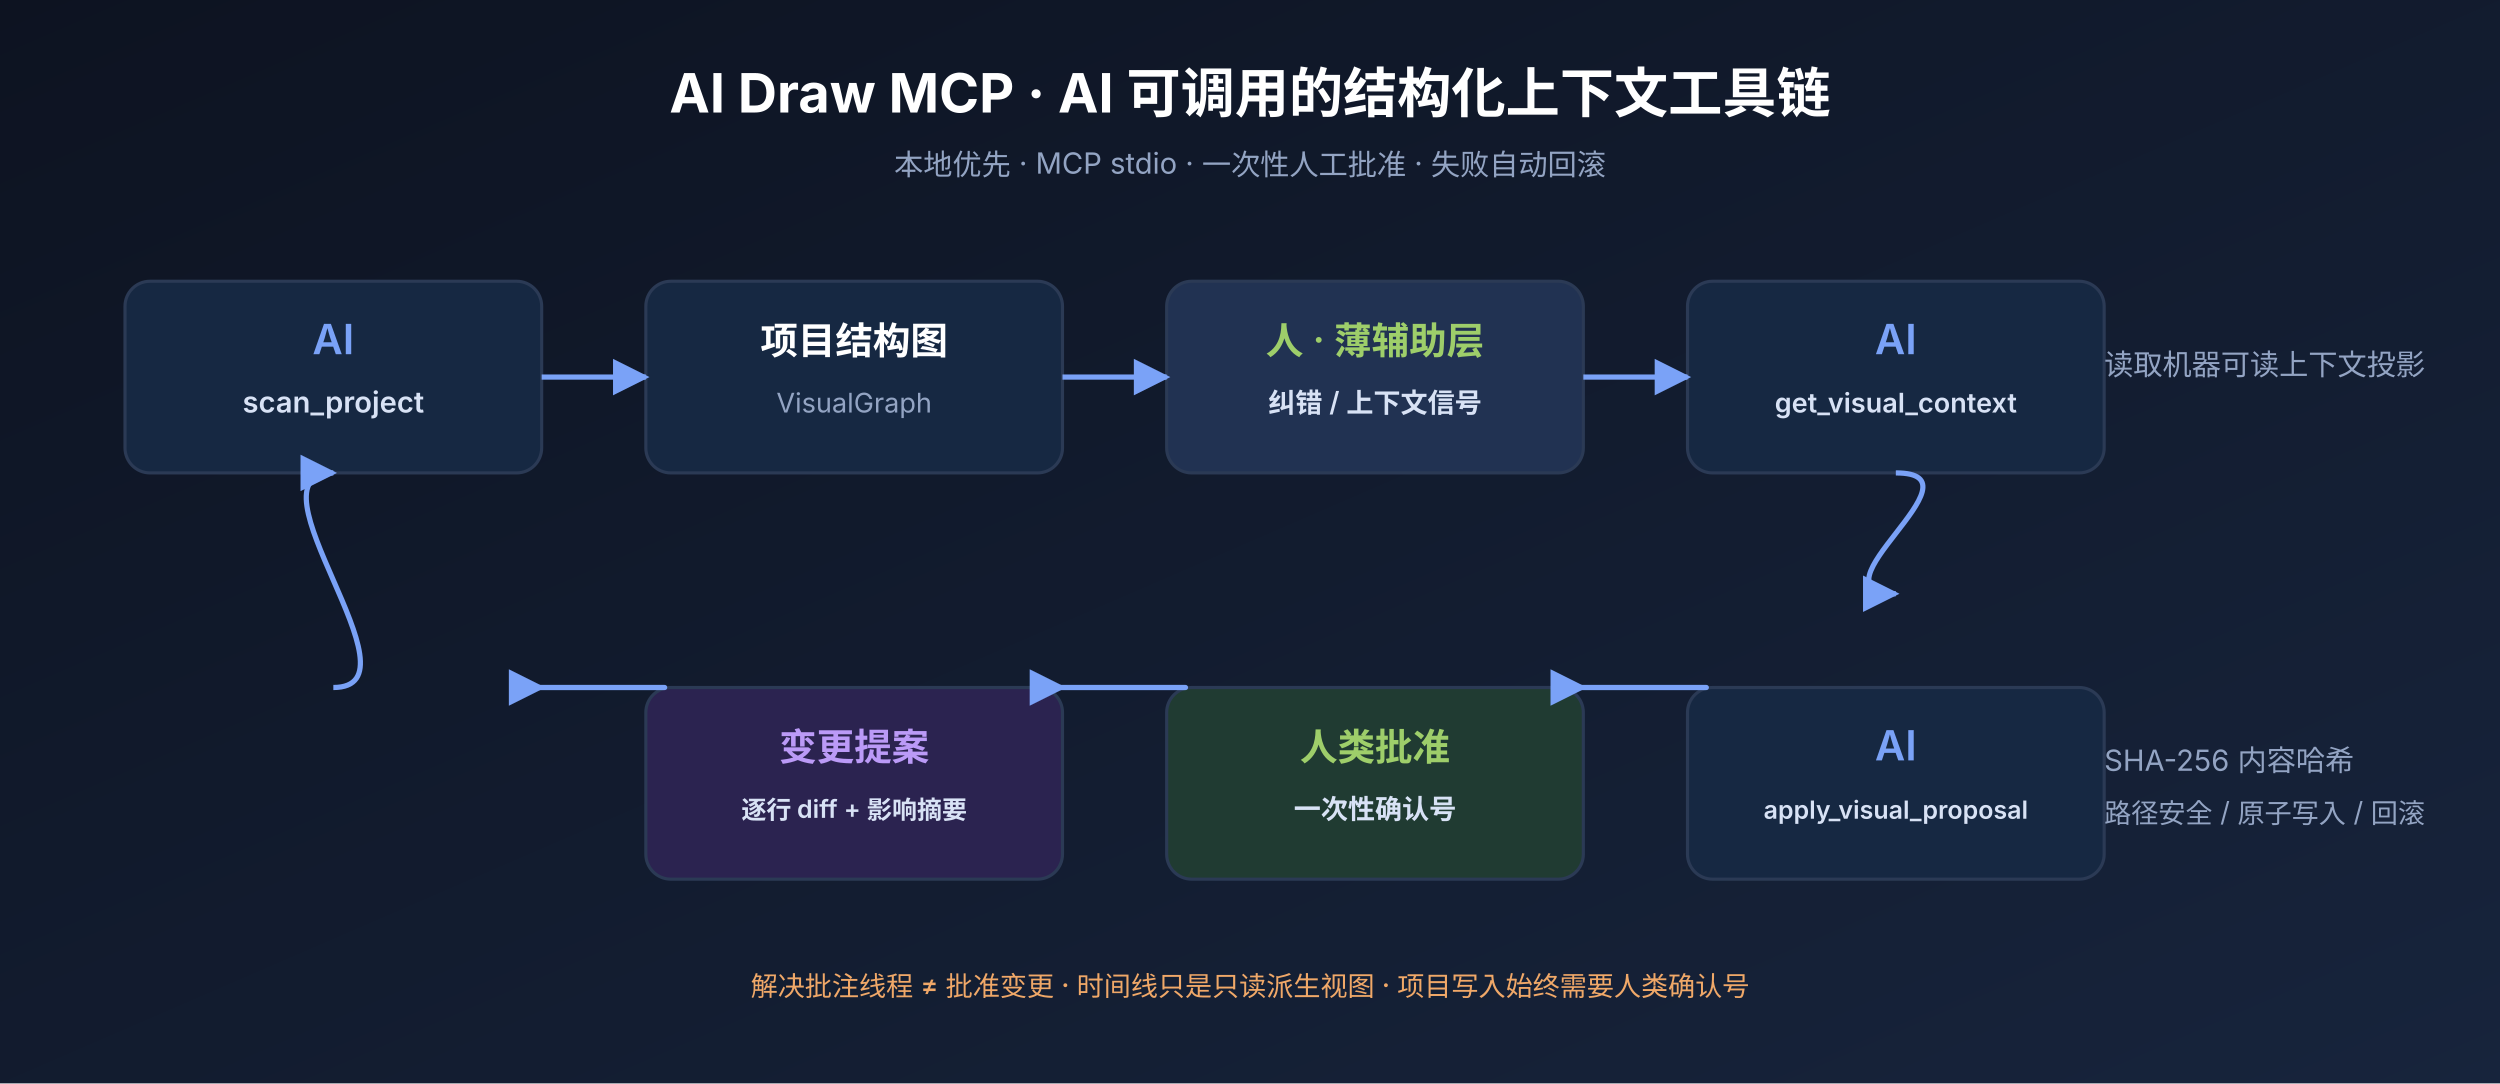
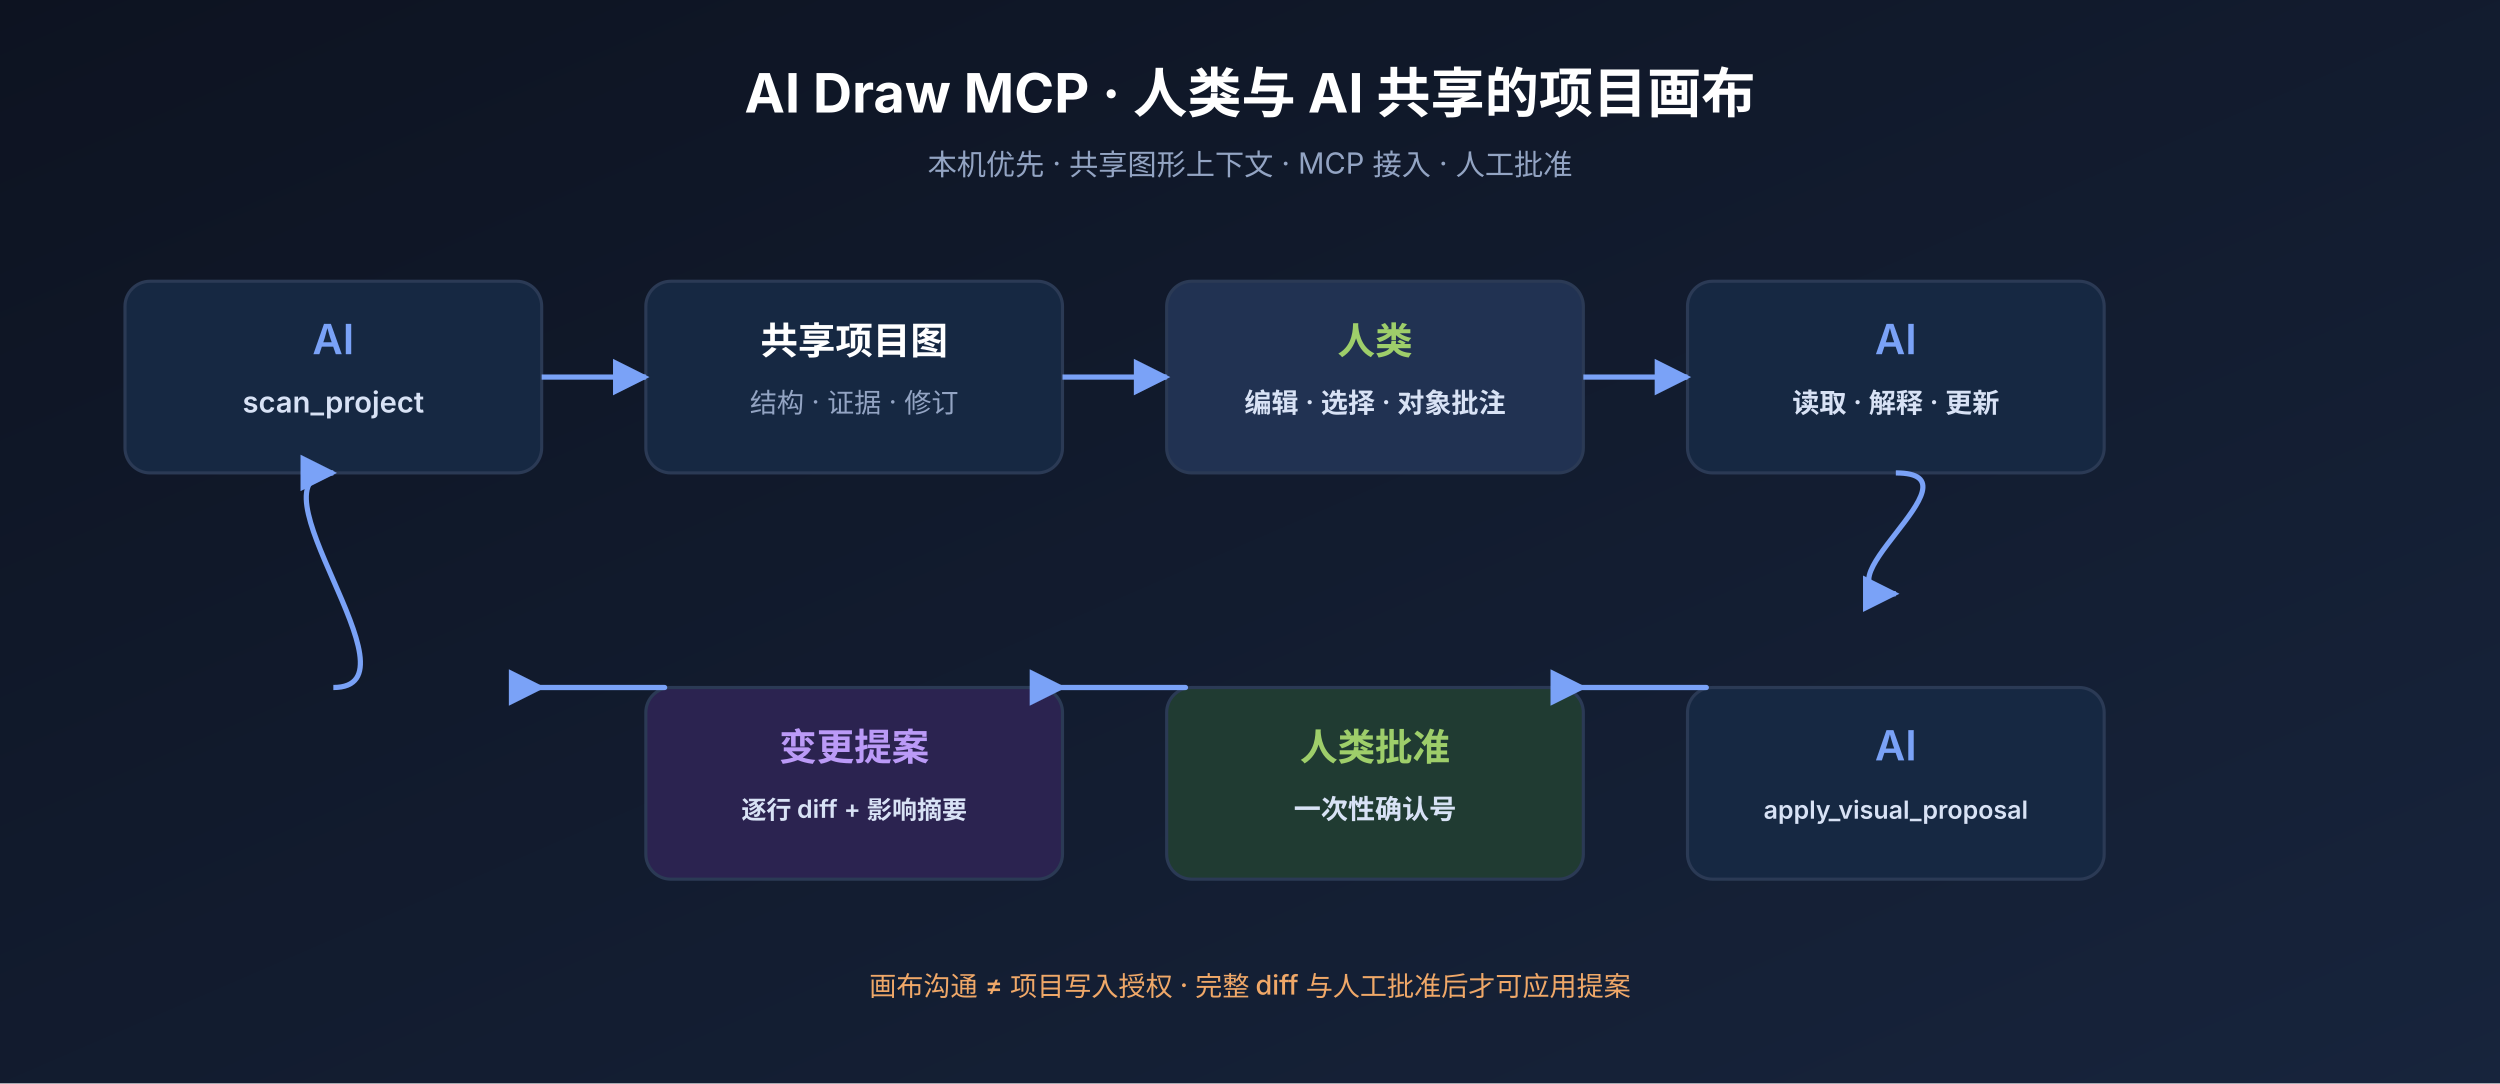
<svg xmlns="http://www.w3.org/2000/svg" width="1200" height="520" viewBox="0 0 1200 520" role="img" aria-labelledby="title desc">
  <defs>
    <marker id="arrow" viewBox="0 0 10 10" refX="9" refY="5" markerWidth="7" markerHeight="7" orient="auto-start-reverse">
      <path d="M 0 0 L 10 5 L 0 10 z" fill="#7aa2f7" />
    </marker>
    <linearGradient id="bg" x1="0" y1="0" x2="1" y2="1">
      <stop offset="0" stop-color="#0d1321" />
      <stop offset="1" stop-color="#17243c" />
    </linearGradient>
  </defs>
  <rect width="1200" height="520" fill="url(#bg)" />
-   <text x="600" y="54" fill="#ffffff" font-family="-apple-system,BlinkMacSystemFont,'Segoe UI',sans-serif" font-size="26" font-weight="700" text-anchor="middle">AI Draw MCP · AI 可调用的结构化上下文工具链</text>
-   <text x="600" y="84" fill="#93a4c3" font-family="-apple-system,BlinkMacSystemFont,'Segoe UI',sans-serif" font-size="14" font-weight="400" text-anchor="middle">本地优先 · MCP stdio · 一次性人工批准 · 失败自动回滚</text>
+   <text x="600" y="54" fill="#ffffff" font-family="-apple-system,BlinkMacSystemFont,'Segoe UI',sans-serif" font-size="26" font-weight="700" text-anchor="middle">AI Draw MCP · 人类与 AI 共享的项目画布</text>
+   <text x="600" y="84" fill="#93a4c3" font-family="-apple-system,BlinkMacSystemFont,'Segoe UI',sans-serif" font-size="14" font-weight="400" text-anchor="middle">本机优先 · 共享图形上下文 · MCP 接入 · 人工批准</text>
  <rect x="60" y="135" width="200" height="92" rx="12" fill="#162842" stroke="#2b3a55" stroke-width="1.5" />
  <text x="160" y="170" fill="#7aa2f7" font-family="-apple-system,BlinkMacSystemFont,'Segoe UI',sans-serif" font-size="20" font-weight="600" text-anchor="middle">AI</text>
  <text x="160" y="198" fill="#d8e2f5" font-family="-apple-system,BlinkMacSystemFont,'Segoe UI',sans-serif" font-size="14" font-weight="600" text-anchor="middle">scan_project</text>
  <rect x="310" y="135" width="200" height="92" rx="12" fill="#162842" stroke="#2b3a55" stroke-width="1.5" />
-   <text x="410" y="170" fill="#ffffff" font-family="-apple-system,BlinkMacSystemFont,'Segoe UI',sans-serif" font-size="18" font-weight="600" text-anchor="middle">项目结构图</text>
-   <text x="410" y="198" fill="#93a4c3" font-family="-apple-system,BlinkMacSystemFont,'Segoe UI',sans-serif" font-size="13" font-weight="400" text-anchor="middle">VisualGraph</text>
+   <text x="410" y="170" fill="#ffffff" font-family="-apple-system,BlinkMacSystemFont,'Segoe UI',sans-serif" font-size="18" font-weight="600" text-anchor="middle">共享项目图</text>
+   <text x="410" y="198" fill="#93a4c3" font-family="-apple-system,BlinkMacSystemFont,'Segoe UI',sans-serif" font-size="13" font-weight="400" text-anchor="middle">结构 · 证据 · 修订</text>
  <rect x="560" y="135" width="200" height="92" rx="12" fill="#213252" stroke="#2b3a55" stroke-width="1.5" />
-   <text x="660" y="170" fill="#9ece6a" font-family="-apple-system,BlinkMacSystemFont,'Segoe UI',sans-serif" font-size="18" font-weight="600" text-anchor="middle">人 · 薄辅助层</text>
-   <text x="660" y="198" fill="#d8e2f5" font-family="-apple-system,BlinkMacSystemFont,'Segoe UI',sans-serif" font-size="13" font-weight="600" text-anchor="middle">纠错 / 上下文信号</text>
+   <text x="660" y="170" fill="#9ece6a" font-family="-apple-system,BlinkMacSystemFont,'Segoe UI',sans-serif" font-size="18" font-weight="600" text-anchor="middle">人类</text>
+   <text x="660" y="198" fill="#d8e2f5" font-family="-apple-system,BlinkMacSystemFont,'Segoe UI',sans-serif" font-size="13" font-weight="600" text-anchor="middle">编辑 · 选择 · 对象批注</text>
  <rect x="810" y="135" width="200" height="92" rx="12" fill="#162842" stroke="#2b3a55" stroke-width="1.5" />
  <text x="910" y="170" fill="#7aa2f7" font-family="-apple-system,BlinkMacSystemFont,'Segoe UI',sans-serif" font-size="20" font-weight="600" text-anchor="middle">AI</text>
-   <text x="910" y="198" fill="#d8e2f5" font-family="-apple-system,BlinkMacSystemFont,'Segoe UI',sans-serif" font-size="13" font-weight="600" text-anchor="middle">get_visual_context</text>
+   <text x="910" y="198" fill="#d8e2f5" font-family="-apple-system,BlinkMacSystemFont,'Segoe UI',sans-serif" font-size="13" font-weight="600" text-anchor="middle">读取 · 解释 · 更新</text>
  <rect x="310" y="330" width="200" height="92" rx="12" fill="#2b2350" stroke="#2b3a55" stroke-width="1.5" />
  <text x="410" y="365" fill="#bb9af7" font-family="-apple-system,BlinkMacSystemFont,'Segoe UI',sans-serif" font-size="18" font-weight="600" text-anchor="middle">变更提案</text>
  <text x="410" y="393" fill="#d8e2f5" font-family="-apple-system,BlinkMacSystemFont,'Segoe UI',sans-serif" font-size="12" font-weight="600" text-anchor="middle">逐行 diff + 影响摘要</text>
  <rect x="560" y="330" width="200" height="92" rx="12" fill="#203b32" stroke="#2b3a55" stroke-width="1.5" />
  <text x="660" y="365" fill="#9ece6a" font-family="-apple-system,BlinkMacSystemFont,'Segoe UI',sans-serif" font-size="18" font-weight="600" text-anchor="middle">人类批准</text>
  <text x="660" y="393" fill="#d8e2f5" font-family="-apple-system,BlinkMacSystemFont,'Segoe UI',sans-serif" font-size="13" font-weight="600" text-anchor="middle">一次性确认号</text>
  <rect x="810" y="330" width="200" height="92" rx="12" fill="#162842" stroke="#2b3a55" stroke-width="1.5" />
  <text x="910" y="365" fill="#7aa2f7" font-family="-apple-system,BlinkMacSystemFont,'Segoe UI',sans-serif" font-size="20" font-weight="600" text-anchor="middle">AI</text>
  <text x="910" y="393" fill="#d8e2f5" font-family="-apple-system,BlinkMacSystemFont,'Segoe UI',sans-serif" font-size="12" font-weight="600" text-anchor="middle">apply_visual_proposal</text>
  <path d="M 260 181 C 305 181, 265 181, 310 181" fill="none" stroke="#7aa2f7" stroke-width="2.5" marker-end="url(#arrow)" />
  <path d="M 510 181 C 555 181, 515 181, 560 181" fill="none" stroke="#7aa2f7" stroke-width="2.5" marker-end="url(#arrow)" />
  <path d="M 760 181 C 805 181, 765 181, 810 181" fill="none" stroke="#7aa2f7" stroke-width="2.5" marker-end="url(#arrow)" />
  <path d="M 910 227 C 955 227, 865 285, 910 285" fill="none" stroke="#7aa2f7" stroke-width="2.5" marker-end="url(#arrow)" />
  <path d="M 810 330 C 855 330, 715 330, 760 330" fill="none" stroke="#7aa2f7" stroke-width="2.5" marker-end="url(#arrow)" />
  <path d="M 560 330 C 605 330, 465 330, 510 330" fill="none" stroke="#7aa2f7" stroke-width="2.5" marker-end="url(#arrow)" />
  <path d="M 310 330 C 355 330, 215 330, 260 330" fill="none" stroke="#7aa2f7" stroke-width="2.5" marker-end="url(#arrow)" />
  <path d="M 160 330 C 205 330, 115 227, 160 227" fill="none" stroke="#7aa2f7" stroke-width="2.5" marker-end="url(#arrow)" />
-   <text x="1010" y="180" fill="#93a4c3" font-family="-apple-system,BlinkMacSystemFont,'Segoe UI',sans-serif" font-size="14" font-weight="400" text-anchor="start">读取机器可读上下文投影</text>
-   <text x="1010" y="370" fill="#93a4c3" font-family="-apple-system,BlinkMacSystemFont,'Segoe UI',sans-serif" font-size="14" font-weight="400" text-anchor="start">SHA-256 内容哈希</text>
-   <text x="1010" y="395" fill="#93a4c3" font-family="-apple-system,BlinkMacSystemFont,'Segoe UI',sans-serif" font-size="13" font-weight="400" text-anchor="start">路径安全 / 原子写入 / 回滚</text>
-   <text x="600" y="478" fill="#f0a868" font-family="-apple-system,BlinkMacSystemFont,'Segoe UI',sans-serif" font-size="13" font-weight="500" text-anchor="middle">解决批注线程 ≠ 批准变更 · 时间线只是只读派生视图 · 项目写入始终需要人类确认号</text>
+   <text x="600" y="478" fill="#f0a868" font-family="-apple-system,BlinkMacSystemFont,'Segoe UI',sans-serif" font-size="13" font-weight="500" text-anchor="middle">画布沟通 ≠ 项目写入授权 · 完整 diff 与人工批准后才可应用提案</text>
</svg>
